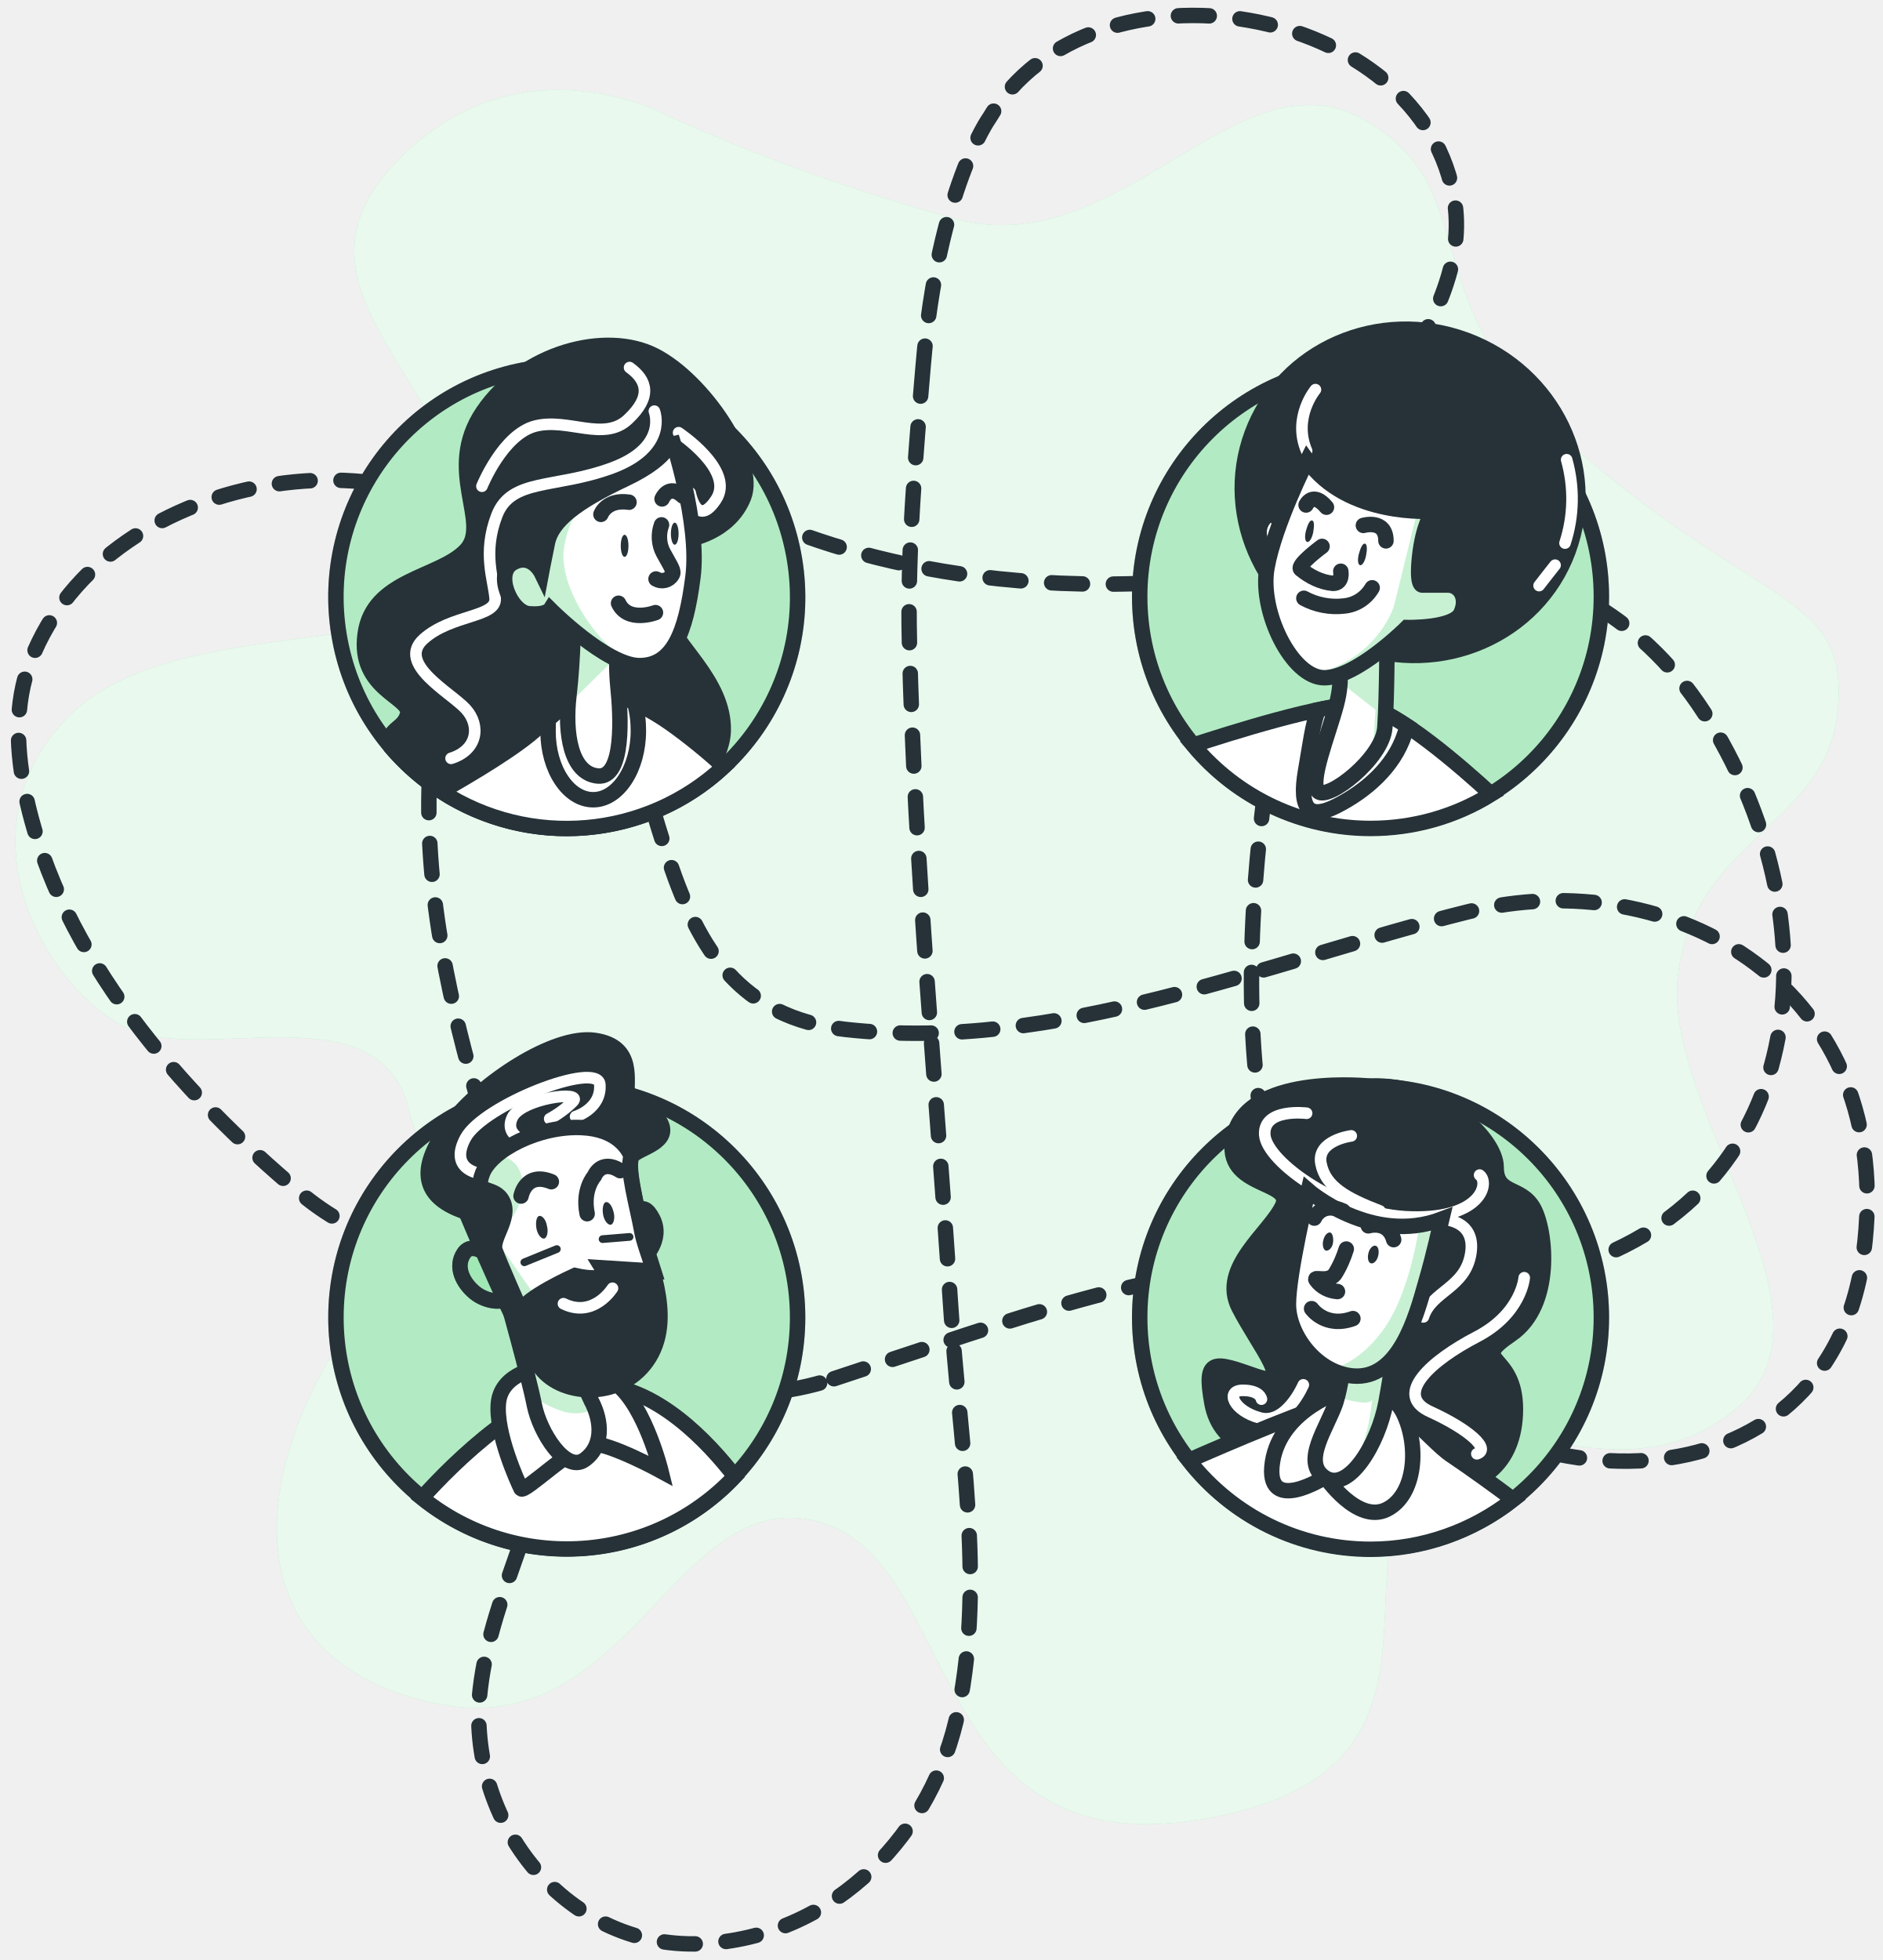
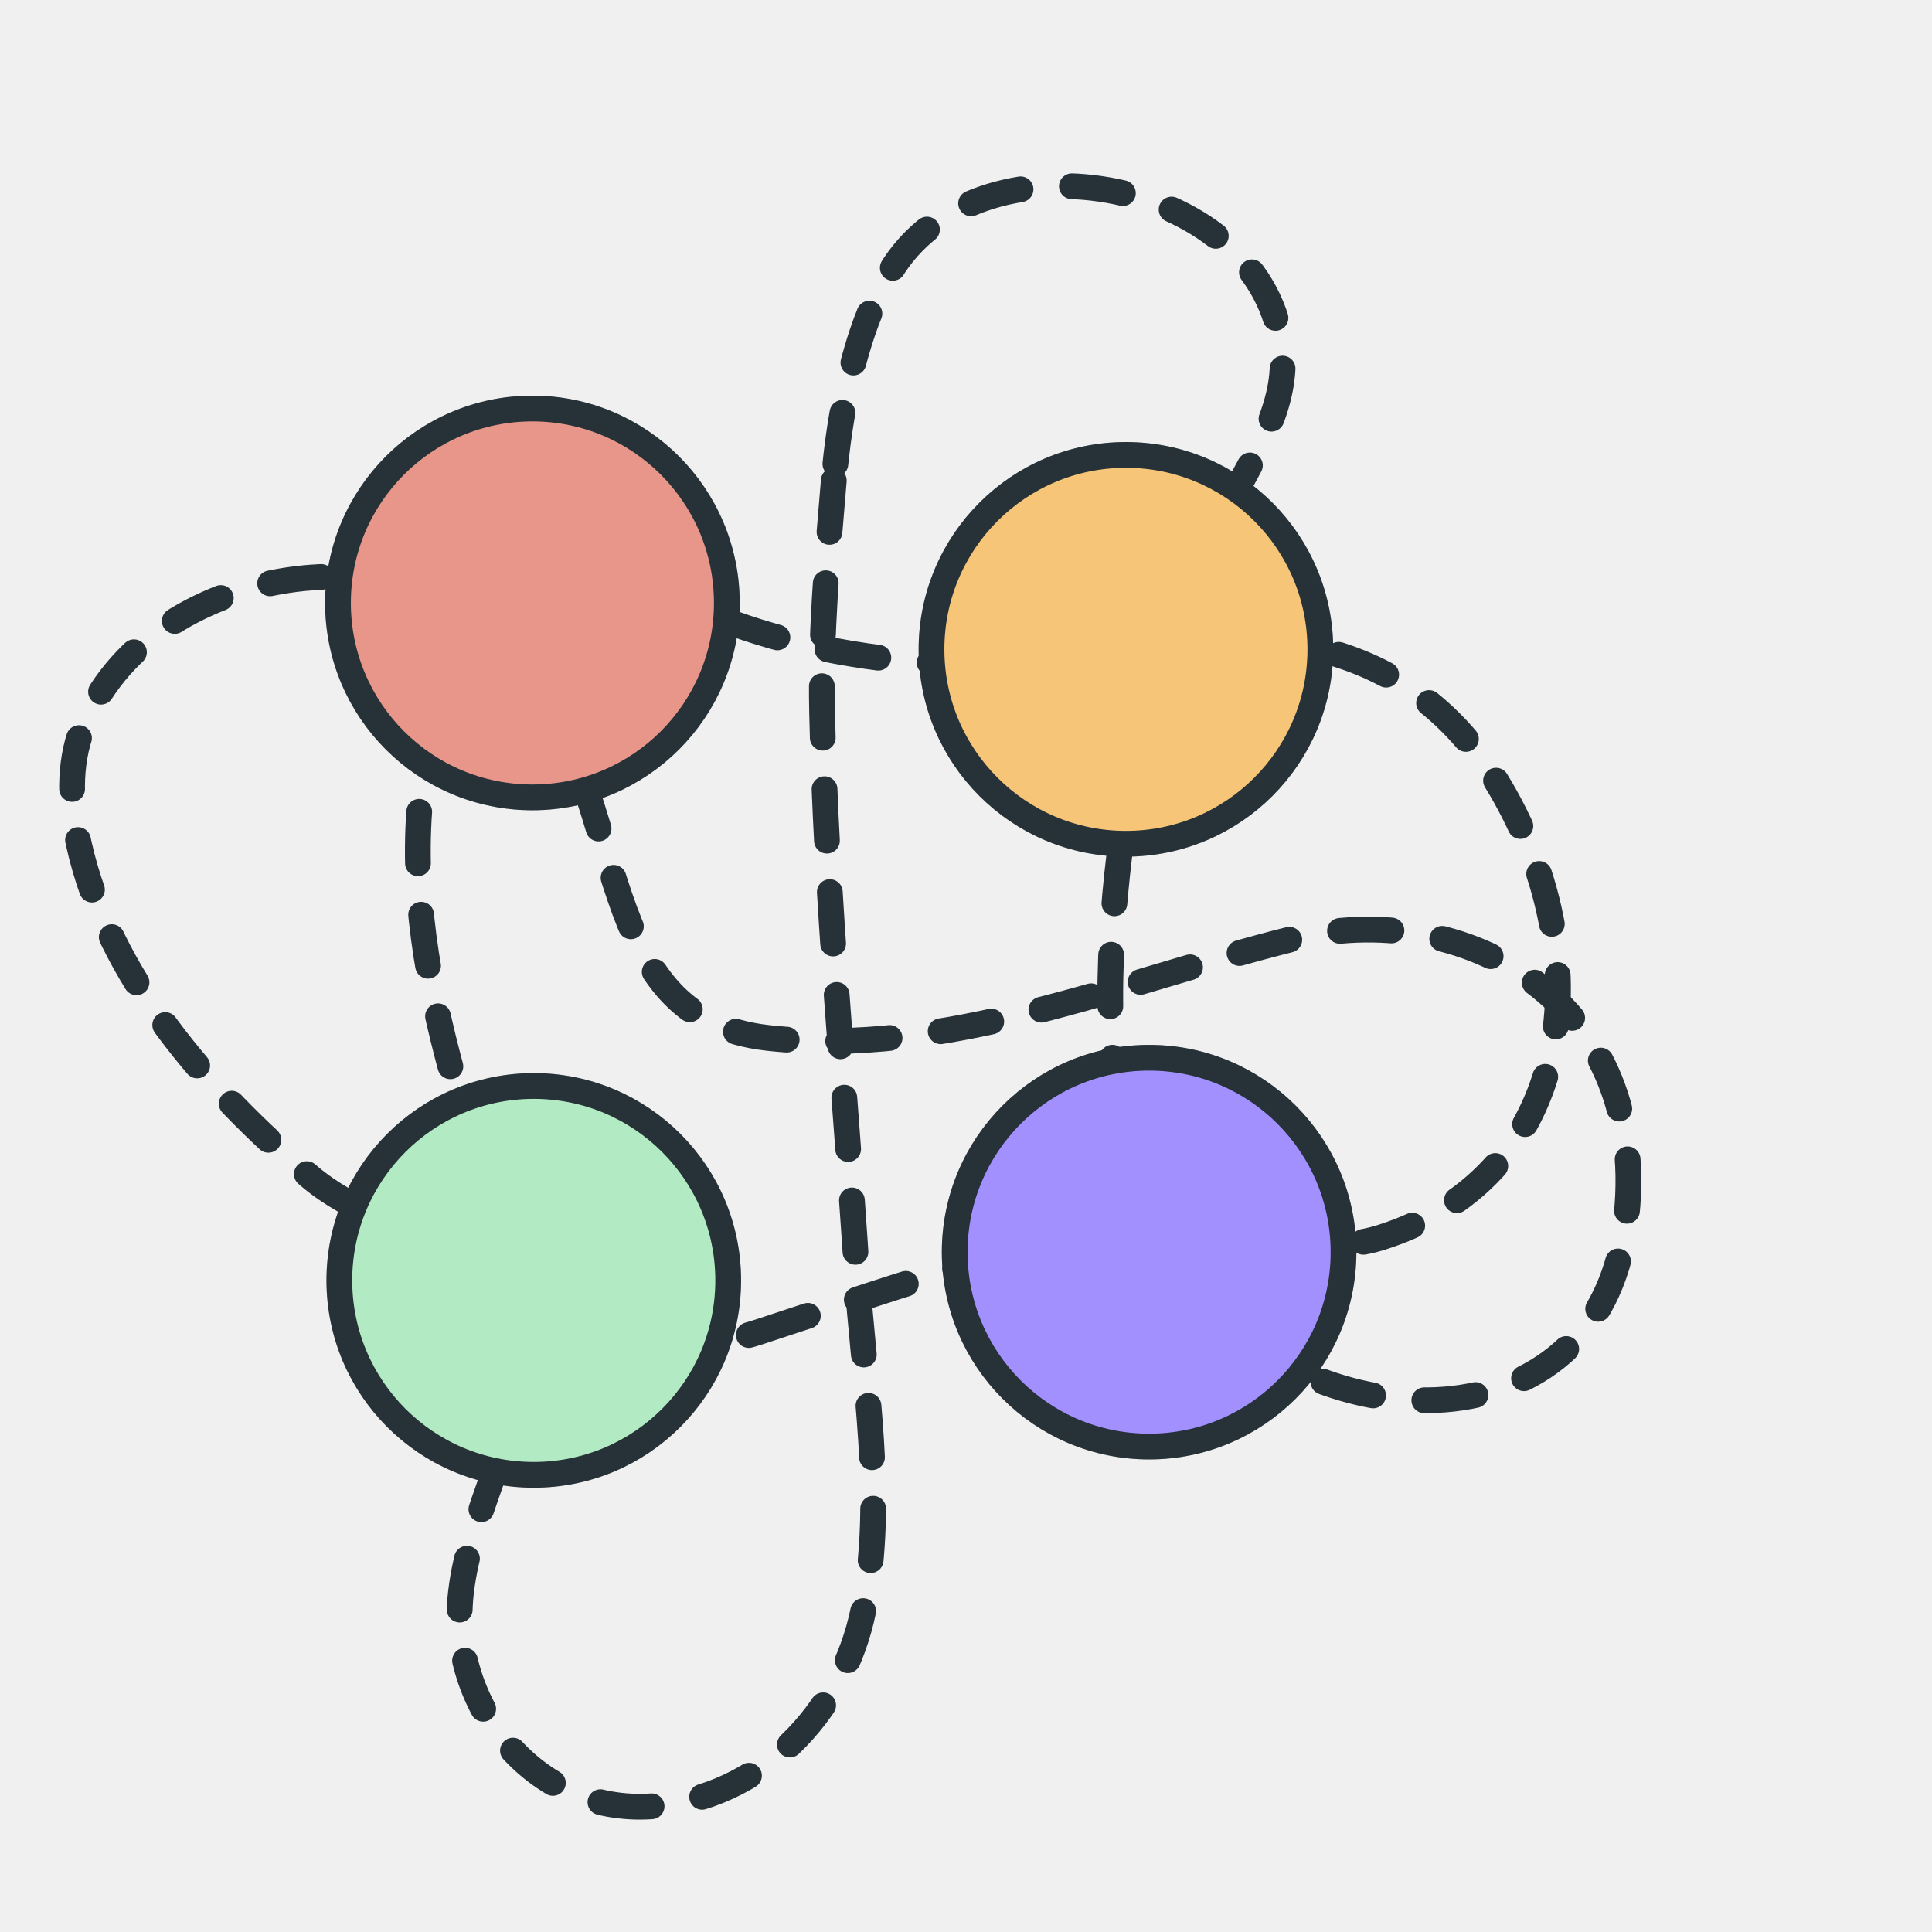
- <svg xmlns="http://www.w3.org/2000/svg" width="122" height="127" viewBox="0 0 122 127" fill="none">
-   <path d="M43.046 7.4C43.046 7.4 33.764 2.393 25.91 10.261C18.057 18.13 28.052 23.494 30.908 33.866C33.764 44.238 12.345 38.516 4.491 46.384C-3.363 54.252 3.741 65.339 9.132 66.948C14.522 68.558 25.197 64.266 26.625 72.492C26.625 72.492 29.123 76.068 22.341 86.44C15.558 96.812 15.915 107.899 28.41 110.402C40.904 112.906 43.76 96.097 53.042 98.6C62.324 101.104 59.825 120.774 77.674 117.913C95.524 115.052 86.528 101.64 91.919 95.632C97.309 89.659 104.449 97.527 112.303 91.447C120.157 85.367 107.662 72.134 108.733 63.193C109.804 54.252 118.372 53.537 119.086 46.026C119.8 38.516 114.445 39.589 102.664 29.574C90.883 19.56 96.595 12.407 88.384 7.758C80.174 3.109 72.677 17.057 61.967 14.196C55.505 12.443 49.187 10.19 43.046 7.4Z" fill="#92E3A9" />
-   <path opacity="0.8" d="M43.046 7.4C43.046 7.4 33.764 2.393 25.91 10.261C18.057 18.13 28.052 23.494 30.908 33.866C33.764 44.238 12.345 38.516 4.491 46.384C-3.363 54.252 3.741 65.339 9.132 66.948C14.522 68.558 25.197 64.266 26.625 72.492C26.625 72.492 29.123 76.068 22.341 86.44C15.558 96.812 15.915 107.899 28.41 110.402C40.904 112.906 43.76 96.097 53.042 98.6C62.324 101.104 59.825 120.774 77.674 117.913C95.524 115.052 86.528 101.64 91.919 95.632C97.309 89.659 104.449 97.527 112.303 91.447C120.157 85.367 107.662 72.134 108.733 63.193C109.804 54.252 118.372 53.537 119.086 46.026C119.8 38.516 114.445 39.589 102.664 29.574C90.883 19.56 96.595 12.407 88.384 7.758C80.174 3.109 72.677 17.057 61.967 14.196C55.505 12.443 49.187 10.19 43.046 7.4Z" fill="white" />
-   <path d="M54.042 89.337C66.465 85.26 74.462 82.184 83.565 82.077C83.565 82.077 96.524 83.758 101.879 82.077C117.551 77.177 118.907 59.366 110.447 46.205C101.665 32.614 85.921 36.477 85.921 36.477C67.072 39.946 54.47 36.119 47.901 32.936C42.618 30.397 36.263 31.327 32.194 35.547C31.265 36.441 30.552 37.55 30.087 38.73C24.304 54.645 30.98 70.167 33.336 79.609C34.228 83.15 41.618 93.414 54.042 89.337Z" stroke="#263238" stroke-linecap="round" stroke-linejoin="round" stroke-dasharray="2 2" />
-   <path d="M59.825 23.673C59.325 29.61 58.789 35.654 58.932 41.592C59.254 55.969 60.681 70.346 61.61 84.688C62.145 93.236 63.859 102.284 62.109 110.796C60.503 118.772 54.148 125.352 45.866 125.924C36.727 126.568 30.123 118.02 31.122 109.437C31.872 102.999 35.728 97.062 35.977 90.553C36.299 81.827 26.089 82.935 19.484 77.32C11.631 70.74 3.955 61.941 1.706 51.713C1.064 48.78 0.885 45.633 1.992 42.807C6.918 30.04 27.838 26.821 35.977 37.693C44.367 48.887 41.047 65.16 54.755 66.698C68.464 68.236 81.923 62.371 95.131 59.08C108.34 55.79 123.048 63.909 120.763 81.219C118.479 98.529 97.166 98.028 87.242 86.047C77.317 74.066 81.923 49.674 83.922 39.982C85.028 34.689 87.92 29.896 90.419 25.175C92.418 21.456 94.917 17.558 94.275 13.123C92.382 0.14 70.713 -3.544 64.109 7.651C64.109 7.651 60.789 12.264 59.825 23.673Z" stroke="#263238" stroke-linecap="round" stroke-linejoin="round" stroke-dasharray="2 2" />
-   <path d="M88.812 100.352C97.074 100.352 103.771 93.642 103.771 85.366C103.771 77.09 97.074 70.381 88.812 70.381C80.551 70.381 73.855 77.09 73.855 85.366C73.855 93.642 80.551 100.352 88.812 100.352Z" fill="#92E3A9" stroke="#263238" stroke-miterlimit="10" />
-   <path opacity="0.3" d="M88.812 100.352C97.074 100.352 103.771 93.642 103.771 85.366C103.771 77.09 97.074 70.381 88.812 70.381C80.551 70.381 73.855 77.09 73.855 85.366C73.855 93.642 80.551 100.352 88.812 100.352Z" fill="white" stroke="#263238" stroke-miterlimit="10" />
-   <path d="M88.813 70.381C88.813 70.381 81.245 69.558 80.031 73.314C78.817 77.069 83.922 76.389 83.101 78.142C82.28 79.894 78.96 82.148 80.281 84.723C81.602 87.298 84.029 90.087 81.352 89.157C78.674 88.228 77.996 87.941 78.531 90.91C79.067 93.843 81.887 94.665 86.421 94.272C90.955 93.878 90.562 96.024 93.097 96.275C95.631 96.561 98.202 95.059 98.202 91.303C98.202 87.548 95.132 88.371 97.916 86.475C100.701 84.58 100.201 79.751 99.38 78.285C98.559 76.819 96.952 77.462 96.952 75.603C96.952 73.743 93.168 70.131 88.813 70.381Z" fill="#263238" stroke="#263238" stroke-miterlimit="10" />
-   <path d="M84.671 72.134C84.671 72.134 81.851 71.776 81.958 73.528C82.065 75.281 86.92 78.786 91.49 78.857C96.059 78.965 96.523 76.604 95.881 76.139" stroke="white" stroke-width="0.75" stroke-linecap="round" stroke-linejoin="round" />
-   <path d="M87.563 73.6C87.563 73.6 85.314 73.886 85.6 75.388C85.885 76.89 87.278 77.641 89.42 78.464" stroke="white" stroke-width="0.75" stroke-linecap="round" stroke-linejoin="round" />
-   <path d="M98.772 82.791C98.772 82.791 98.594 85.116 95.702 86.618C92.811 88.12 90.204 90.373 92.704 91.482C95.203 92.626 96.63 93.914 95.702 94.2" stroke="white" stroke-width="0.75" stroke-linecap="round" stroke-linejoin="round" />
-   <path d="M84.457 89.731C84.457 89.731 83.351 92.341 81.637 91.876C79.924 91.411 79.388 90.088 80.531 90.088C81.673 90.088 81.744 90.66 81.744 90.66" stroke="white" stroke-width="0.75" stroke-linecap="round" stroke-linejoin="round" />
-   <path d="M93.382 79C93.382 79 95.667 78.964 95.31 81.217C94.953 83.471 92.775 83.649 92.24 85.33" stroke="white" stroke-width="0.75" stroke-linecap="round" stroke-linejoin="round" />
-   <path d="M88.812 100.388C92.168 100.388 95.417 99.243 98.059 97.169C97.023 96.382 95.131 95.023 94.06 94.308C92.49 93.271 90.383 89.98 87.599 90.553C85.35 91.018 79.317 93.628 77.032 94.63C79.888 98.278 84.207 100.388 88.812 100.388Z" fill="white" stroke="#263238" stroke-miterlimit="10" />
-   <path d="M87.135 90.051C87.135 90.051 82.993 91.267 82.458 94.737C81.922 98.242 85.885 95.702 85.885 95.702C85.885 95.702 87.956 98.742 89.848 97.812C91.74 96.882 91.99 93.664 90.919 91.518C89.812 89.408 87.135 90.051 87.135 90.051Z" fill="white" stroke="#263238" stroke-miterlimit="10" />
-   <path d="M87.028 87.511C87.063 88.656 86.885 89.8 86.564 90.873C86.028 92.483 84.315 94.736 85.85 95.737C87.385 96.739 89.312 93.556 89.812 90.873C90.312 88.191 90.669 85.008 90.669 85.008L87.028 87.511Z" fill="white" />
-   <path opacity="0.5" d="M86.67 90.516C87.17 90.694 87.67 90.802 88.206 90.873C88.67 90.909 88.848 90.837 88.919 90.694C88.848 91.374 88.634 93.198 87.884 94.557C87.67 94.986 87.456 95.308 87.313 95.63C88.455 94.879 89.491 92.733 89.848 90.873C90.347 88.191 90.704 85.008 90.704 85.008L87.027 87.511C87.027 88.549 86.92 89.55 86.67 90.516Z" fill="#92E3A9" />
-   <path d="M87.028 87.511C87.063 88.656 86.885 89.8 86.564 90.873C86.028 92.483 84.315 94.736 85.85 95.737C87.385 96.739 89.312 93.556 89.812 90.873C90.312 88.191 90.669 85.008 90.669 85.008L87.028 87.511Z" stroke="#263238" stroke-miterlimit="10" />
-   <path d="M84.778 77.141C84.778 77.141 83.493 82.505 83.493 84.508C83.493 86.511 85.314 88.943 87.67 89.158C90.633 89.408 91.74 85.402 92.382 83.113C92.954 81.146 93.311 79.43 93.418 79C88.884 80.717 84.778 77.141 84.778 77.141Z" fill="white" />
-   <path opacity="0.5" d="M93.382 79C92.918 79.179 92.454 79.286 91.99 79.358C91.775 80.717 91.133 84.079 89.669 86.117C88.42 87.87 87.063 88.513 86.314 88.728C86.742 88.943 87.206 89.086 87.67 89.121C90.633 89.372 91.74 85.366 92.382 83.077" fill="#92E3A9" />
-   <path d="M84.778 77.141C84.778 77.141 83.493 82.505 83.493 84.508C83.493 86.511 85.314 88.943 87.67 89.158C90.633 89.408 91.74 85.402 92.382 83.113C92.954 81.146 93.311 79.43 93.418 79C88.884 80.717 84.778 77.141 84.778 77.141Z" stroke="#263238" stroke-miterlimit="10" />
-   <path d="M87.242 80.932C87.063 81.504 86.814 82.076 86.492 82.577C86.028 83.149 85.028 82.648 85.314 82.97C85.635 83.399 86.135 83.65 86.671 83.686" stroke="#263238" stroke-linecap="round" stroke-linejoin="round" />
-   <path d="M84.993 84.795C84.993 84.795 85.885 86.082 87.67 85.439" stroke="#263238" stroke-linecap="round" stroke-linejoin="round" />
-   <path d="M86.385 80.503C86.35 80.825 86.135 81.04 85.957 81.04C85.778 81.04 85.671 80.718 85.743 80.396C85.814 80.074 85.993 79.859 86.171 79.859C86.35 79.859 86.421 80.217 86.385 80.503Z" fill="#263238" />
-   <path d="M89.312 81.361C89.241 81.682 89.027 81.897 88.848 81.861C88.67 81.826 88.599 81.539 88.67 81.218C88.741 80.896 88.956 80.681 89.134 80.717C89.312 80.752 89.384 81.039 89.312 81.361Z" fill="#263238" />
-   <path d="M85.171 78.93C85.171 78.93 85.635 77.821 87.028 78.465" stroke="#263238" stroke-linecap="round" stroke-linejoin="round" />
-   <path d="M88.67 79.43C88.67 79.43 89.955 79.036 90.312 80.324" stroke="#263238" stroke-linecap="round" stroke-linejoin="round" />
-   <path d="M36.728 100.354C44.989 100.354 51.686 93.644 51.686 85.368C51.686 77.092 44.989 70.383 36.728 70.383C28.466 70.383 21.77 77.092 21.77 85.368C21.77 93.644 28.466 100.354 36.728 100.354Z" fill="#92E3A9" stroke="#263238" stroke-miterlimit="10" />
-   <path opacity="0.3" d="M36.728 100.354C44.989 100.354 51.686 93.644 51.686 85.368C51.686 77.092 44.989 70.383 36.728 70.383C28.466 70.383 21.77 77.092 21.77 85.368C21.77 93.644 28.466 100.354 36.728 100.354Z" fill="white" stroke="#263238" stroke-miterlimit="10" />
-   <path d="M27.339 97.062C33.444 101.962 42.261 101.354 47.616 95.667C45.938 93.485 42.475 89.766 38.656 89.766C34.407 89.73 29.338 94.844 27.339 97.062Z" fill="white" stroke="#263238" stroke-miterlimit="10" />
-   <path d="M35.05 88.623C35.05 88.623 32.515 88.909 32.301 90.876C32.087 92.843 33.586 96.098 33.764 96.455C33.943 96.813 37.191 93.558 38.405 93.558C39.619 93.558 42.832 95.311 42.832 95.311C42.832 95.311 41.832 91.234 40.012 89.732C38.191 88.23 35.549 88.051 35.05 88.623Z" fill="white" stroke="#263238" stroke-miterlimit="10" />
-   <path opacity="0.5" d="M31.73 81.434C31.73 81.434 30.623 80.361 30.052 81.219C29.481 82.078 29.98 83.115 30.766 83.759C31.551 84.403 32.801 84.474 32.801 83.973C32.801 83.473 31.73 81.434 31.73 81.434Z" fill="#92E3A9" stroke="#263238" stroke-miterlimit="10" />
-   <path d="M31.73 81.434C31.73 81.434 30.623 80.361 30.052 81.219C29.481 82.078 29.98 83.115 30.766 83.759C31.551 84.403 32.801 84.474 32.801 83.973C32.801 83.473 31.73 81.434 31.73 81.434Z" stroke="#263238" stroke-miterlimit="10" />
-   <path d="M41.083 78.894C41.083 78.894 41.583 77.57 42.297 78.965C43.011 80.36 41.654 81.576 41.654 81.576L41.083 78.894Z" fill="white" stroke="#263238" stroke-miterlimit="10" />
-   <path d="M32.801 83.973C32.801 83.973 34.264 89.194 34.621 91.018C34.978 92.842 36.656 95.453 37.87 94.595C39.084 93.736 39.048 92.127 38.298 90.732C37.834 89.766 37.442 88.765 37.12 87.764L32.801 83.973Z" fill="white" />
-   <path opacity="0.5" d="M38.334 90.732C37.87 89.766 37.477 88.765 37.156 87.764L32.801 83.973C32.801 83.973 33.979 88.264 34.479 90.41C35.121 90.911 35.835 91.269 36.585 91.483C37.263 91.662 37.941 91.591 38.548 91.269C38.513 91.09 38.406 90.911 38.334 90.732Z" fill="#92E3A9" />
-   <path d="M32.801 83.973C32.801 83.973 34.264 89.194 34.621 91.018C34.978 92.842 36.656 95.453 37.87 94.595C39.084 93.736 39.048 92.127 38.298 90.732C37.834 89.766 37.442 88.765 37.12 87.764L32.801 83.973Z" stroke="#263238" stroke-miterlimit="10" />
-   <path d="M30.195 78.537C30.195 78.537 33.622 86.762 35.05 88.658C36.478 90.553 40.405 90.697 42.083 87.943C43.761 85.189 41.868 81.469 41.583 79.788C41.297 78.107 40.512 75.353 41.012 74.853C41.511 74.352 43.546 73.994 42.761 72.671C41.975 71.348 40.797 72.027 40.655 71.062C40.512 70.096 41.226 67.807 38.548 67.414C35.871 67.02 31.159 70.239 29.267 72.707C27.375 75.175 26.803 77.428 30.195 78.537Z" fill="#263238" stroke="#263238" stroke-miterlimit="10" />
-   <path d="M31.266 76.07C31.266 76.07 29.017 75.891 30.159 73.745C31.302 71.599 38.763 68.702 38.87 70.276C38.977 71.849 37.299 72.35 37.299 72.35" stroke="white" stroke-width="0.75" stroke-linecap="round" stroke-linejoin="round" />
-   <path d="M34.3 74.03C34.3 74.03 32.622 73.672 33.193 72.421C33.764 71.169 37.87 70.632 37.12 71.383C36.692 71.813 36.156 72.206 35.621 72.492" stroke="white" stroke-width="0.75" stroke-linecap="round" stroke-linejoin="round" />
-   <path d="M39.69 83.473C39.69 83.473 38.477 85.44 36.513 84.474" stroke="white" stroke-width="0.75" stroke-linecap="round" stroke-linejoin="round" />
-   <path d="M41.583 79.752C41.297 78.178 40.583 75.674 40.904 74.923C40.69 74.387 39.941 73.171 37.727 73.064C34.907 72.921 31.837 74.53 31.266 76.032C30.694 77.534 32.051 76.747 32.587 77.856C33.122 78.965 31.801 80.252 32.087 81.039C32.372 81.826 33.765 84.973 33.765 84.973C33.979 84.115 37.263 82.648 37.263 82.648C37.727 82.756 38.227 82.827 38.727 82.792C39.369 82.72 39.012 82.148 39.012 82.148L42.368 82.362C42.047 81.325 41.69 80.395 41.583 79.752Z" fill="white" />
-   <path opacity="0.5" d="M33.872 76.641C33.729 75.211 32.801 74.924 32.194 74.889C31.801 75.211 31.515 75.604 31.301 76.033C30.73 77.571 32.087 76.748 32.622 77.857C33.158 78.966 31.837 80.253 32.122 81.04C32.408 81.827 33.8 84.974 33.8 84.974C33.872 84.688 34.264 84.366 34.728 84.044C34.014 83.007 33.158 81.791 32.658 81.076C31.694 79.717 34.086 78.859 33.872 76.641Z" fill="#92E3A9" />
-   <path d="M41.583 79.752C41.297 78.178 40.583 75.674 40.904 74.923C40.69 74.387 39.941 73.171 37.727 73.064C34.907 72.921 31.837 74.53 31.266 76.032C30.694 77.534 32.051 76.747 32.587 77.856C33.122 78.965 31.801 80.252 32.087 81.039C32.372 81.826 33.765 84.973 33.765 84.973C33.979 84.115 37.263 82.648 37.263 82.648C37.727 82.756 38.227 82.827 38.727 82.792C39.369 82.72 39.012 82.148 39.012 82.148L42.368 82.362C42.047 81.325 41.69 80.395 41.583 79.752Z" stroke="#263238" stroke-miterlimit="10" />
-   <path d="M35.443 79.43C35.55 79.824 35.443 80.217 35.264 80.253C35.086 80.289 34.836 80.003 34.764 79.609C34.693 79.216 34.764 78.822 34.943 78.787C35.121 78.751 35.371 79.001 35.443 79.43Z" fill="#263238" />
-   <path d="M39.762 78.536C39.869 78.929 39.762 79.323 39.583 79.358C39.405 79.394 39.155 79.108 39.084 78.715C39.012 78.321 39.084 77.928 39.262 77.892C39.441 77.856 39.655 78.107 39.762 78.536Z" fill="#263238" />
-   <path d="M33.765 77.5C33.765 77.5 34.05 75.89 35.728 76.57" stroke="#263238" stroke-linecap="round" stroke-linejoin="round" />
-   <path d="M40.19 75.854C38.941 75.067 38.513 76.212 38.513 76.212C38.513 76.212 37.727 77.07 38.048 78.644" stroke="#263238" stroke-linecap="round" stroke-linejoin="round" />
-   <path d="M33.978 81.792L36.085 80.934" stroke="#263238" stroke-width="0.5" stroke-linecap="round" stroke-linejoin="round" />
-   <path d="M39.048 80.29L40.797 80.147" stroke="#263238" stroke-width="0.5" stroke-linecap="round" stroke-linejoin="round" />
-   <path d="M88.812 53.645C97.074 53.645 103.771 46.935 103.771 38.659C103.771 30.383 97.074 23.674 88.812 23.674C80.551 23.674 73.855 30.383 73.855 38.659C73.855 46.935 80.551 53.645 88.812 53.645Z" fill="#92E3A9" stroke="#263238" stroke-miterlimit="10" />
-   <path opacity="0.3" d="M88.812 53.645C97.074 53.645 103.771 46.935 103.771 38.659C103.771 30.383 97.074 23.674 88.812 23.674C80.551 23.674 73.855 30.383 73.855 38.659C73.855 46.935 80.551 53.645 88.812 53.645Z" fill="white" stroke="#263238" stroke-miterlimit="10" />
-   <path d="M101.619 35.707C103.635 30.262 100.684 24.144 95.027 22.042C89.37 19.94 83.15 22.65 81.134 28.094C79.118 33.539 82.07 39.657 87.726 41.759C93.383 43.862 99.603 41.152 101.619 35.707Z" fill="#263238" stroke="#263238" stroke-miterlimit="10" />
-   <path d="M101.522 29.789C102.021 31.577 101.986 33.437 101.415 35.19" stroke="white" stroke-width="0.75" stroke-linecap="round" stroke-linejoin="round" />
-   <path d="M100.772 36.621C100.772 36.621 100.093 37.479 99.736 37.944" stroke="white" stroke-width="0.75" stroke-linecap="round" stroke-linejoin="round" />
-   <path d="M85.243 25.246C85.243 25.246 83.743 27.034 84.671 29.216" stroke="white" stroke-width="0.75" stroke-linecap="round" stroke-linejoin="round" />
-   <path d="M88.813 53.68C91.561 53.68 94.275 52.929 96.631 51.463C94.881 49.853 90.348 45.848 88.206 45.669C85.957 45.49 79.424 47.6 77.317 48.28C80.173 51.713 84.386 53.68 88.813 53.68Z" fill="white" stroke="#263238" stroke-miterlimit="10" />
-   <path d="M91.026 47.563C91.097 47.385 91.133 47.206 91.204 47.063C90.062 46.312 88.955 45.739 88.206 45.668C87.277 45.668 86.349 45.775 85.421 45.99C85.028 47.063 84.921 48.136 84.6 49.96C84.171 52.428 84.814 53.143 86.635 52.213C88.455 51.283 90.312 49.745 91.026 47.563Z" fill="white" stroke="#263238" stroke-miterlimit="10" />
-   <path d="M86.671 42.987C86.671 42.987 87.099 43.773 86.599 45.669C86.1 47.565 84.814 50.676 85.421 51.284C86.028 51.892 89.598 49.174 89.741 47.135C89.884 45.097 89.884 41.02 89.884 41.02L86.671 42.987Z" fill="white" />
-   <path opacity="0.5" d="M86.849 44.203L89.134 45.991L88.955 48.852C89.348 48.351 89.633 47.743 89.705 47.135C89.848 45.097 89.848 41.02 89.848 41.02L86.67 42.987C86.849 43.38 86.885 43.773 86.849 44.203Z" fill="#92E3A9" />
-   <path d="M86.671 42.987C86.671 42.987 87.099 43.773 86.599 45.669C86.1 47.565 84.814 50.676 85.421 51.284C86.028 51.892 89.598 49.174 89.741 47.135C89.884 45.097 89.884 41.02 89.884 41.02L86.671 42.987Z" stroke="#263238" stroke-miterlimit="10" />
-   <path d="M83.029 34.044C83.029 34.044 82.529 32.721 81.851 33.687C81.173 34.652 81.994 35.797 82.351 35.797C82.708 35.797 83.029 34.044 83.029 34.044Z" fill="white" stroke="#263238" stroke-miterlimit="10" />
-   <path d="M84.707 29.824C84.707 29.824 82.601 33.973 82.101 36.798C81.601 39.624 83.708 43.916 85.814 43.916C87.92 43.916 91.169 40.661 91.169 40.661C91.169 40.661 94.203 40.732 94.667 39.731C95.132 38.73 94.596 37.907 93.811 37.907H92.204C92.204 37.907 91.776 38.122 91.99 36.083C92.204 34.044 92.847 33.115 92.847 33.115C92.847 33.115 87.313 33.544 84.707 29.824Z" fill="white" />
-   <path opacity="0.5" d="M90.312 39.338C89.419 41.627 87.385 43.272 84.957 43.666H84.921C85.207 43.809 85.493 43.916 85.814 43.916C87.92 43.916 91.169 40.662 91.169 40.662C91.169 40.662 94.203 40.733 94.667 39.732C95.131 38.73 94.596 37.908 93.811 37.908H92.204C92.204 37.908 91.776 38.122 91.99 36.084C92.204 34.045 92.847 33.115 92.847 33.115C92.847 33.115 92.49 33.151 91.883 33.115H91.847" fill="#92E3A9" />
-   <path d="M84.707 29.824C84.707 29.824 82.601 33.973 82.101 36.798C81.601 39.624 83.708 43.916 85.814 43.916C87.92 43.916 91.169 40.661 91.169 40.661C91.169 40.661 94.203 40.732 94.667 39.731C95.132 38.73 94.596 37.907 93.811 37.907H92.204C92.204 37.907 91.776 38.122 91.99 36.083C92.204 34.044 92.847 33.115 92.847 33.115C92.847 33.115 87.313 33.544 84.707 29.824Z" stroke="#263238" stroke-miterlimit="10" />
-   <path d="M85.1 34.475C85.028 34.868 84.85 35.154 84.707 35.118C84.564 35.083 84.528 34.761 84.635 34.367C84.743 33.974 84.885 33.688 85.028 33.724C85.171 33.76 85.171 34.081 85.1 34.475Z" fill="#263238" />
-   <path d="M88.527 35.977C88.456 36.37 88.277 36.656 88.134 36.62C87.991 36.585 87.956 36.263 88.063 35.869C88.17 35.476 88.313 35.19 88.456 35.226C88.598 35.261 88.598 35.619 88.527 35.977Z" fill="#263238" />
-   <path d="M85.671 35.404C85.671 35.404 84.065 36.584 84.279 36.871C84.886 37.371 85.6 37.729 86.385 37.8C87.028 37.8 86.885 37.014 86.885 37.014" stroke="#263238" stroke-linecap="round" stroke-linejoin="round" />
-   <path d="M84.493 38.766C85.278 39.195 86.206 39.373 87.099 39.266C87.848 39.195 88.527 38.766 88.919 38.086" stroke="#263238" stroke-linecap="round" stroke-linejoin="round" />
-   <path d="M84.636 32.722C84.636 32.722 85.064 31.792 85.957 32.865" stroke="#263238" stroke-linecap="round" stroke-linejoin="round" />
-   <path d="M88.349 34.045C88.349 34.045 89.812 33.616 89.812 35.046" stroke="#263238" stroke-linecap="round" stroke-linejoin="round" />
-   <path d="M39.156 53.478C47.307 52.135 52.828 44.426 51.487 36.26C50.147 28.094 42.452 22.562 34.301 23.906C26.149 25.249 20.628 32.958 21.969 41.124C23.31 49.29 31.005 54.821 39.156 53.478Z" fill="#92E3A9" stroke="#263238" stroke-miterlimit="10" />
-   <path opacity="0.3" d="M39.156 53.478C47.307 52.135 52.828 44.426 51.487 36.26C50.147 28.094 42.452 22.562 34.301 23.906C26.149 25.249 20.628 32.958 21.969 41.124C23.31 49.29 31.005 54.821 39.156 53.478Z" fill="white" stroke="#263238" stroke-miterlimit="10" />
-   <path d="M26.41 46.276C26.16 47.313 24.982 47.17 25.339 48.421C30.301 54.215 38.798 55.36 45.117 51.068C46.188 49.78 46.83 48.457 46.866 47.384C46.973 44.094 43.51 41.662 43.332 40.088C43.153 38.514 44.653 34.938 44.653 34.938C44.653 34.938 47.259 34.545 48.187 32.22C49.115 29.895 45.581 24.638 42.403 23.029C39.226 21.419 33.907 22.85 31.301 26.676C28.695 30.503 31.872 33.865 30.194 35.653C28.516 37.442 24.125 37.513 23.661 41.09C23.162 44.702 26.696 45.167 26.41 46.276Z" fill="#263238" stroke="#263238" stroke-miterlimit="10" />
-   <path d="M42.404 26.641C42.404 26.641 43.332 28.965 39.655 30.324C35.978 31.683 33.122 30.968 32.194 33.4C31.265 35.832 31.979 37.513 32.086 38.765C32.194 40.017 29.23 39.802 27.445 41.411C25.66 43.021 29.23 44.881 30.194 45.953C31.158 47.026 30.944 48.6 29.23 49.137" stroke="white" stroke-width="0.75" stroke-linecap="round" stroke-linejoin="round" />
-   <path d="M31.23 31.506C31.23 31.506 32.586 28.144 34.692 27.608C36.799 27.071 39.119 28.645 40.69 27.178C42.261 25.712 41.939 24.639 40.797 23.816" stroke="white" stroke-width="0.75" stroke-linecap="round" stroke-linejoin="round" />
-   <path d="M43.974 28.037C43.974 28.037 47.651 30.469 46.402 32.365C45.152 34.26 44.724 31.936 44.724 31.936" stroke="white" stroke-width="0.75" stroke-linecap="round" stroke-linejoin="round" />
-   <path d="M28.588 51.283C34.336 55.002 41.868 54.359 46.902 49.673C45.795 48.672 44.617 47.706 43.403 46.848C41.083 45.239 39.191 44.702 37.905 44.774C37.905 44.774 36.87 45.239 34.907 47.099C33.621 48.35 30.551 50.174 28.588 51.283Z" fill="white" stroke="#263238" stroke-miterlimit="10" />
-   <path d="M41.368 47.349C41.368 46.741 41.297 46.097 41.118 45.525C40.119 45.025 39.048 44.774 37.941 44.81C37.941 44.81 37.12 45.168 35.549 46.598C35.514 46.849 35.514 47.135 35.514 47.385C35.514 49.853 36.834 51.82 38.441 51.82C40.047 51.82 41.368 49.817 41.368 47.349Z" fill="white" stroke="#263238" stroke-miterlimit="10" />
-   <path d="M37.155 40.018C37.155 40.018 37.155 42.628 36.87 45.06C36.584 47.492 36.977 50.103 38.726 50.282C40.475 50.461 40.226 46.276 40.047 44.56C39.94 43.487 39.94 42.45 40.047 41.377L37.155 40.018Z" fill="white" />
-   <path opacity="0.5" d="M36.834 45.633L39.976 42.557C39.976 42.45 39.976 42.379 39.976 42.271L39.333 41.055L37.156 39.982C37.156 39.982 37.156 42.593 36.87 45.025C36.87 45.24 36.834 45.454 36.834 45.633Z" fill="#92E3A9" />
-   <path d="M37.155 40.018C37.155 40.018 37.155 42.628 36.87 45.06C36.584 47.492 36.977 50.103 38.726 50.282C40.475 50.461 40.226 46.276 40.047 44.56C39.94 43.487 39.94 42.45 40.047 41.377L37.155 40.018Z" stroke="#263238" stroke-miterlimit="10" />
-   <path d="M43.51 28.322C43.51 28.322 43.688 29.538 40.511 31.04C37.334 32.542 35.763 33.758 35.478 35.153C35.192 36.548 35.085 37.12 35.085 37.12C35.085 37.12 34.442 35.797 33.229 36.477C32.015 37.156 33.121 39.66 34.264 39.767C35.406 39.874 35.656 39.481 35.656 39.481C35.656 39.481 39.297 43.129 41.439 43.129C43.581 43.129 44.438 41.054 44.902 37.407C45.366 33.866 43.51 28.322 43.51 28.322Z" fill="white" />
-   <path opacity="0.5" d="M36.513 35.833C36.62 34.653 37.048 33.544 37.727 32.578C36.406 33.437 35.656 34.259 35.478 35.189C35.192 36.584 35.085 37.156 35.085 37.156C35.085 37.156 34.442 35.833 33.229 36.512C32.015 37.192 33.121 39.695 34.264 39.803C35.406 39.91 35.656 39.517 35.656 39.517C35.656 39.517 39.297 43.164 41.439 43.164C40.797 42.843 40.19 42.449 39.654 42.02C38.405 41.019 36.406 38.157 36.513 35.833Z" fill="#92E3A9" />
-   <path d="M43.51 28.322C43.51 28.322 43.688 29.538 40.511 31.04C37.334 32.542 35.763 33.758 35.478 35.153C35.192 36.548 35.085 37.12 35.085 37.12C35.085 37.12 34.442 35.797 33.229 36.477C32.015 37.156 33.121 39.66 34.264 39.767C35.406 39.874 35.656 39.481 35.656 39.481C35.656 39.481 39.297 43.129 41.439 43.129C43.581 43.129 44.438 41.054 44.902 37.407C45.366 33.866 43.51 28.322 43.51 28.322Z" stroke="#263238" stroke-miterlimit="10" />
-   <path d="M42.868 34.01C42.654 34.582 42.689 35.261 42.975 35.798C43.475 36.728 43.724 37.014 43.546 37.264C43.332 37.622 42.868 37.729 42.511 37.515" stroke="#263238" stroke-linecap="round" stroke-linejoin="round" />
-   <path d="M42.475 39.696C42.475 39.696 40.69 40.375 40.083 39.088" stroke="#263238" stroke-linecap="round" stroke-linejoin="round" />
-   <path d="M40.725 35.368C40.725 35.761 40.618 36.083 40.475 36.083C40.333 36.083 40.226 35.761 40.226 35.368C40.226 34.974 40.333 34.652 40.475 34.652C40.618 34.652 40.725 34.974 40.725 35.368Z" fill="#263238" />
-   <path d="M43.724 35.296C43.862 35.296 43.974 34.976 43.974 34.581C43.974 34.185 43.862 33.865 43.724 33.865C43.587 33.865 43.475 34.185 43.475 34.581C43.475 34.976 43.587 35.296 43.724 35.296Z" fill="#263238" />
-   <path d="M38.94 33.329C38.94 33.329 39.297 32.327 40.761 32.542" stroke="#263238" stroke-linecap="round" stroke-linejoin="round" />
-   <path d="M42.903 32.328C42.903 32.328 43.332 31.29 44.26 32.149" stroke="#263238" stroke-linecap="round" stroke-linejoin="round" />
+ <svg xmlns="http://www.w3.org/2000/svg" width="75" height="75" fill="none">
+   <path d="M29.462 51.707c6.273-2.048 10.298-3.6 14.879-3.654 0 0 6.525.84 9.225 0 7.895-2.462 8.582-11.43 4.32-18.05-4.414-6.856-12.357-4.9-12.357-4.9-9.508 1.746-15.85-.18-19.168-1.784-2.659-1.281-5.872-.804-7.92 1.316a4.682 4.682 0 00-1.06 1.611c-2.918 7.99.442 15.799 1.641 20.567.443 1.768 4.165 6.943 10.44 4.894z" stroke="#263238" stroke-linecap="round" stroke-linejoin="round" stroke-dasharray="2 2" />
+   <path d="M32.368 18.654c-.254 2.991-.52 6.024-.454 9.014.157 7.243.884 14.463 1.345 21.69.275 4.307 1.126 8.86.259 13.14-.812 4.012-4.007 7.324-8.192 7.621-4.606.328-7.934-3.972-7.432-8.298.376-3.24 2.324-6.233 2.439-9.498.153-4.396-4.984-3.829-8.323-6.66-3.93-3.327-7.809-7.75-8.95-12.905-.33-1.481-.414-3.06.135-4.483 2.486-6.43 13.037-8.045 17.138-2.58 4.224 5.634 2.56 13.828 9.473 14.596 6.914.769 13.7-2.176 20.358-3.84 6.658-1.666 14.083 2.433 12.931 11.138-1.152 8.704-11.907 8.46-16.9 2.433-4.993-6.026-2.689-18.31-1.665-23.182.564-2.671 2.01-5.069 3.28-7.452.999-1.88 2.259-3.841 1.935-6.06-.956-6.544-11.88-8.394-15.201-2.747-.004.007-1.69 2.327-2.176 8.073z" stroke="#263238" stroke-linecap="round" stroke-linejoin="round" stroke-dasharray="2 2" />
+   <path d="M20.721 57.253a7.547 7.547 0 100-15.095 7.547 7.547 0 000 15.095z" fill="#92E3A9" stroke="#263238" stroke-miterlimit="10" />
+   <path opacity=".3" d="M20.721 57.253a7.547 7.547 0 100-15.095 7.547 7.547 0 000 15.095z" fill="#fff" stroke="#263238" stroke-miterlimit="10" />
+   <path d="M20.668 30.954a7.547 7.547 0 100-15.095 7.547 7.547 0 000 15.095z" fill="#DD6A57" stroke="#263238" stroke-miterlimit="10" />
+   <path opacity=".3" d="M20.668 30.954a7.547 7.547 0 100-15.095 7.547 7.547 0 000 15.095z" fill="#fff" stroke="#263238" stroke-miterlimit="10" />
+   <path d="M43.708 32.755a7.547 7.547 0 100-15.095 7.547 7.547 0 000 15.095z" fill="#F3AC3F" stroke="#263238" stroke-miterlimit="10" />
+   <path opacity=".3" d="M43.708 32.755a7.547 7.547 0 100-15.095 7.547 7.547 0 000 15.095z" fill="#fff" stroke="#263238" stroke-miterlimit="10" />
+   <path d="M44.608 56.155a7.547 7.547 0 100-15.094 7.547 7.547 0 000 15.094z" fill="#7B61FF" stroke="#263238" stroke-miterlimit="10" />
+   <path opacity=".3" d="M44.608 56.155a7.547 7.547 0 100-15.094 7.547 7.547 0 000 15.094z" fill="#fff" stroke="#263238" stroke-miterlimit="10" />
</svg>
